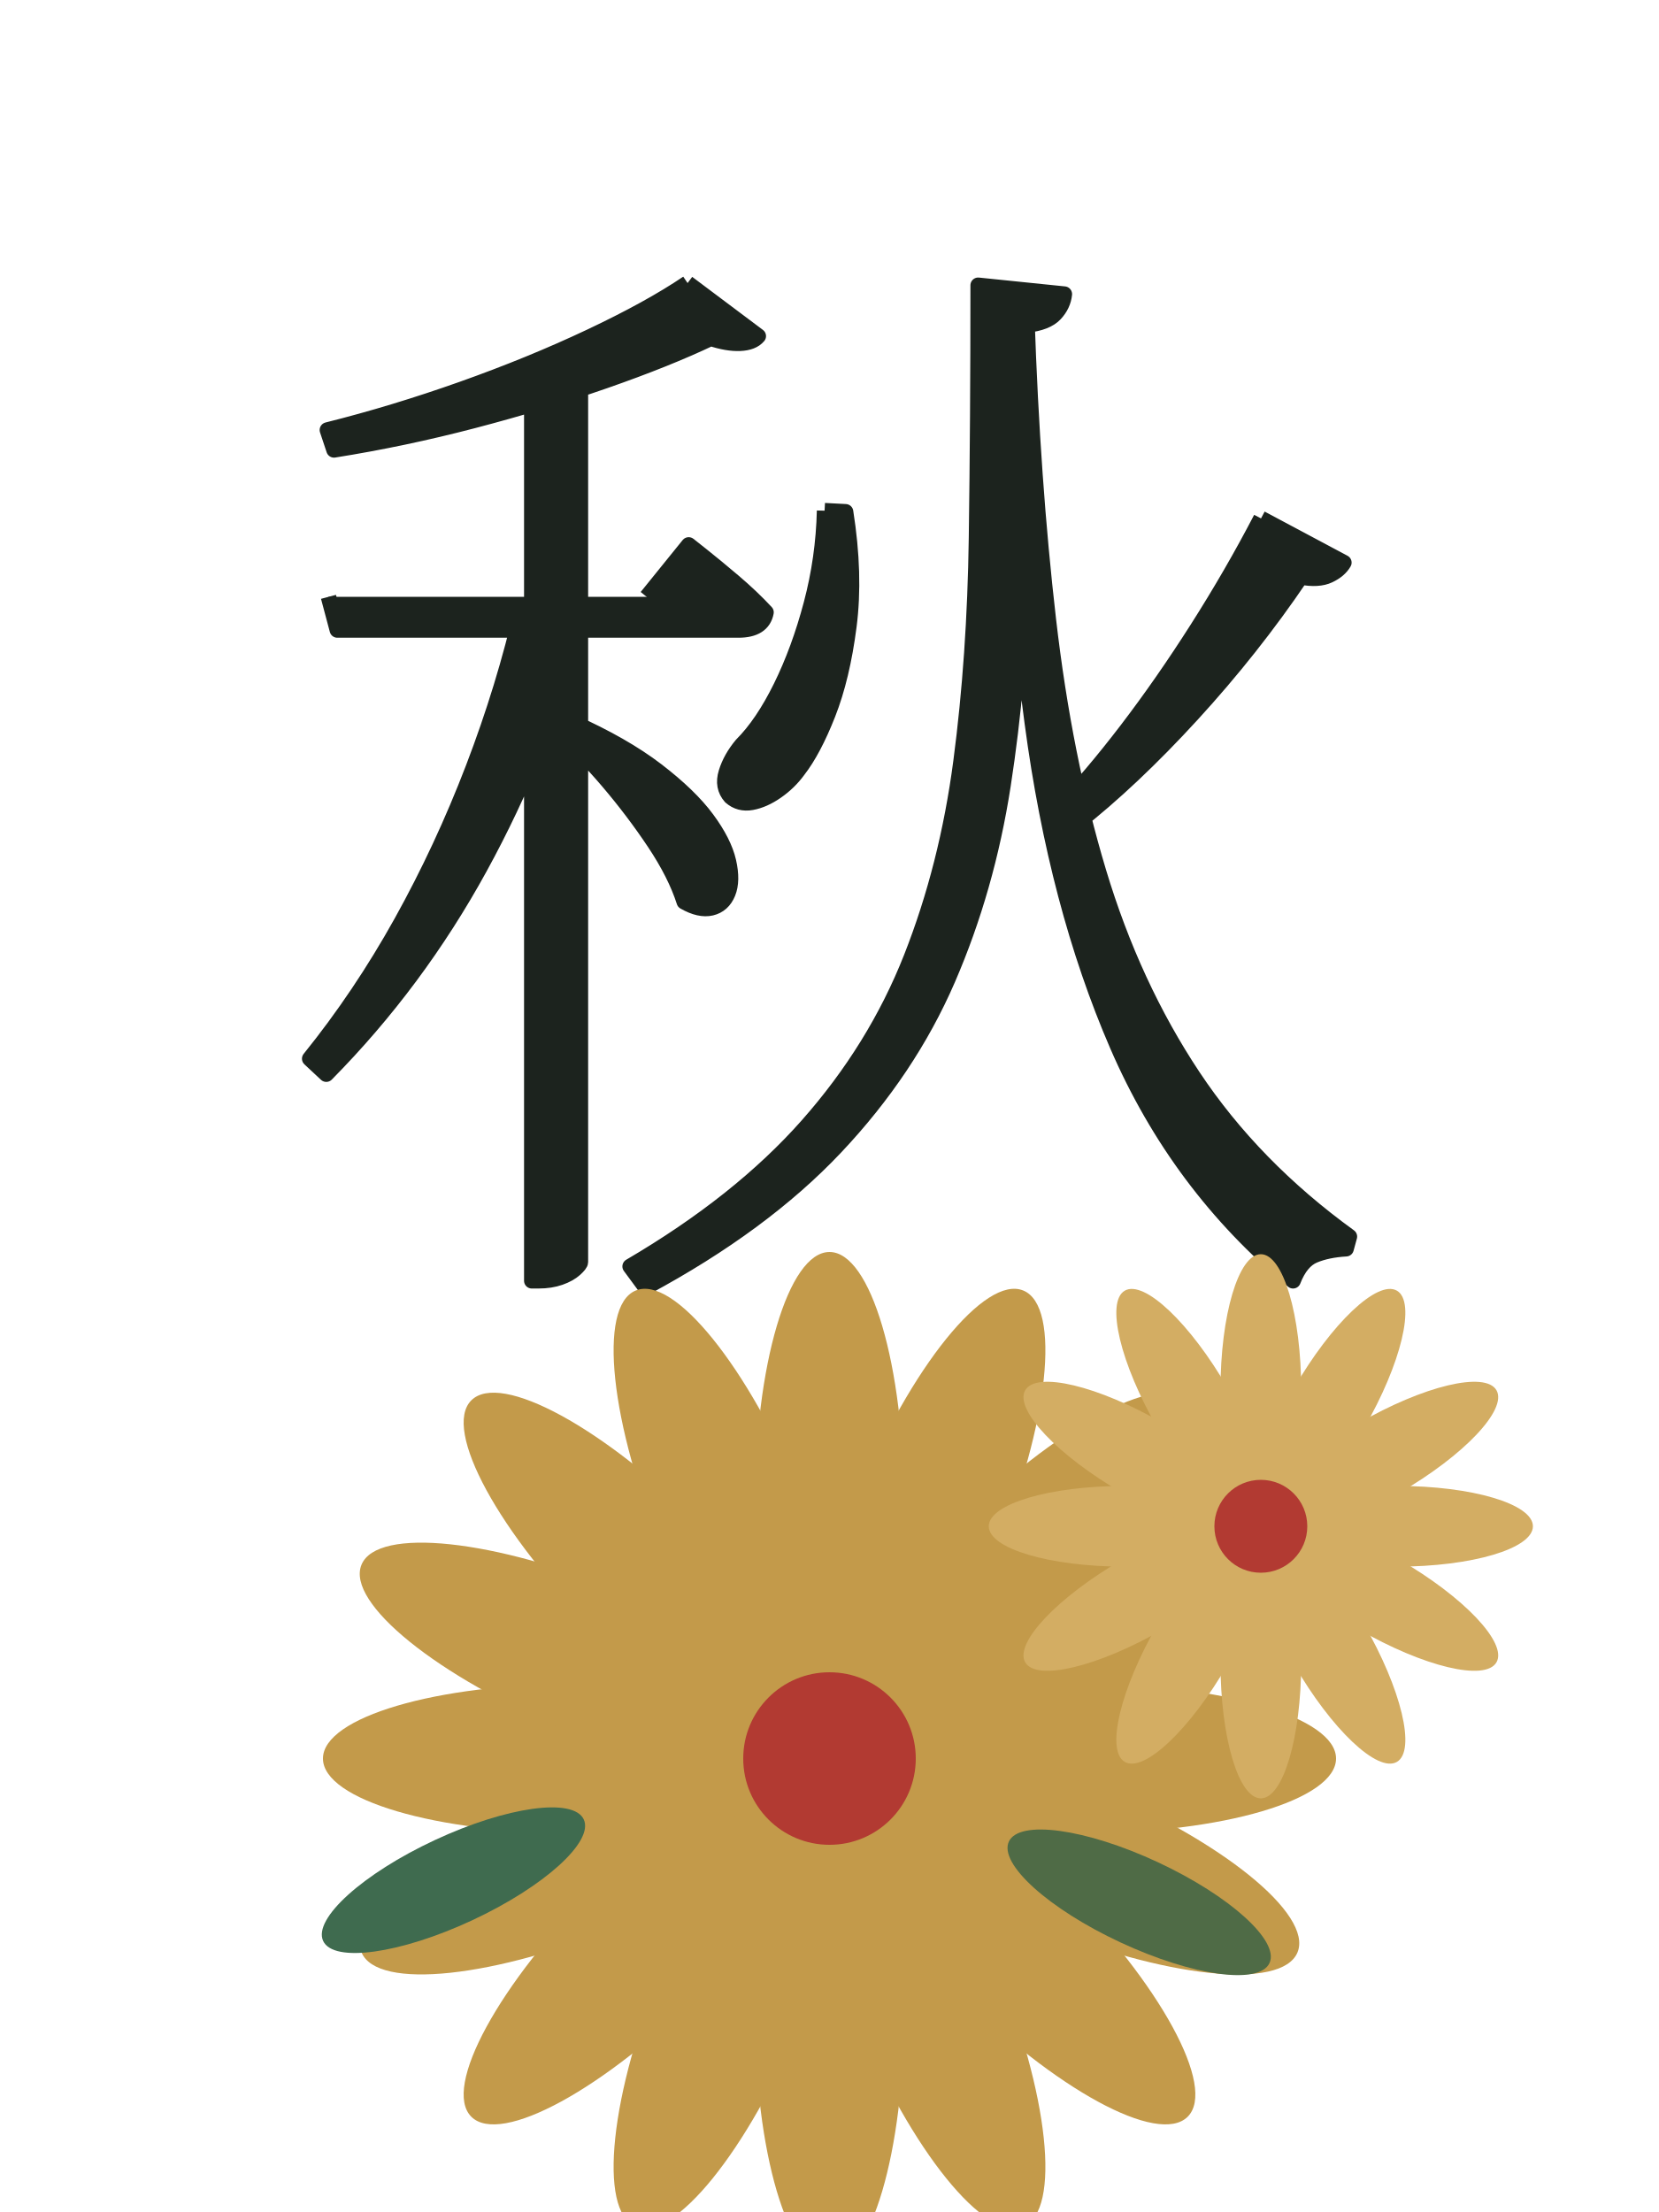
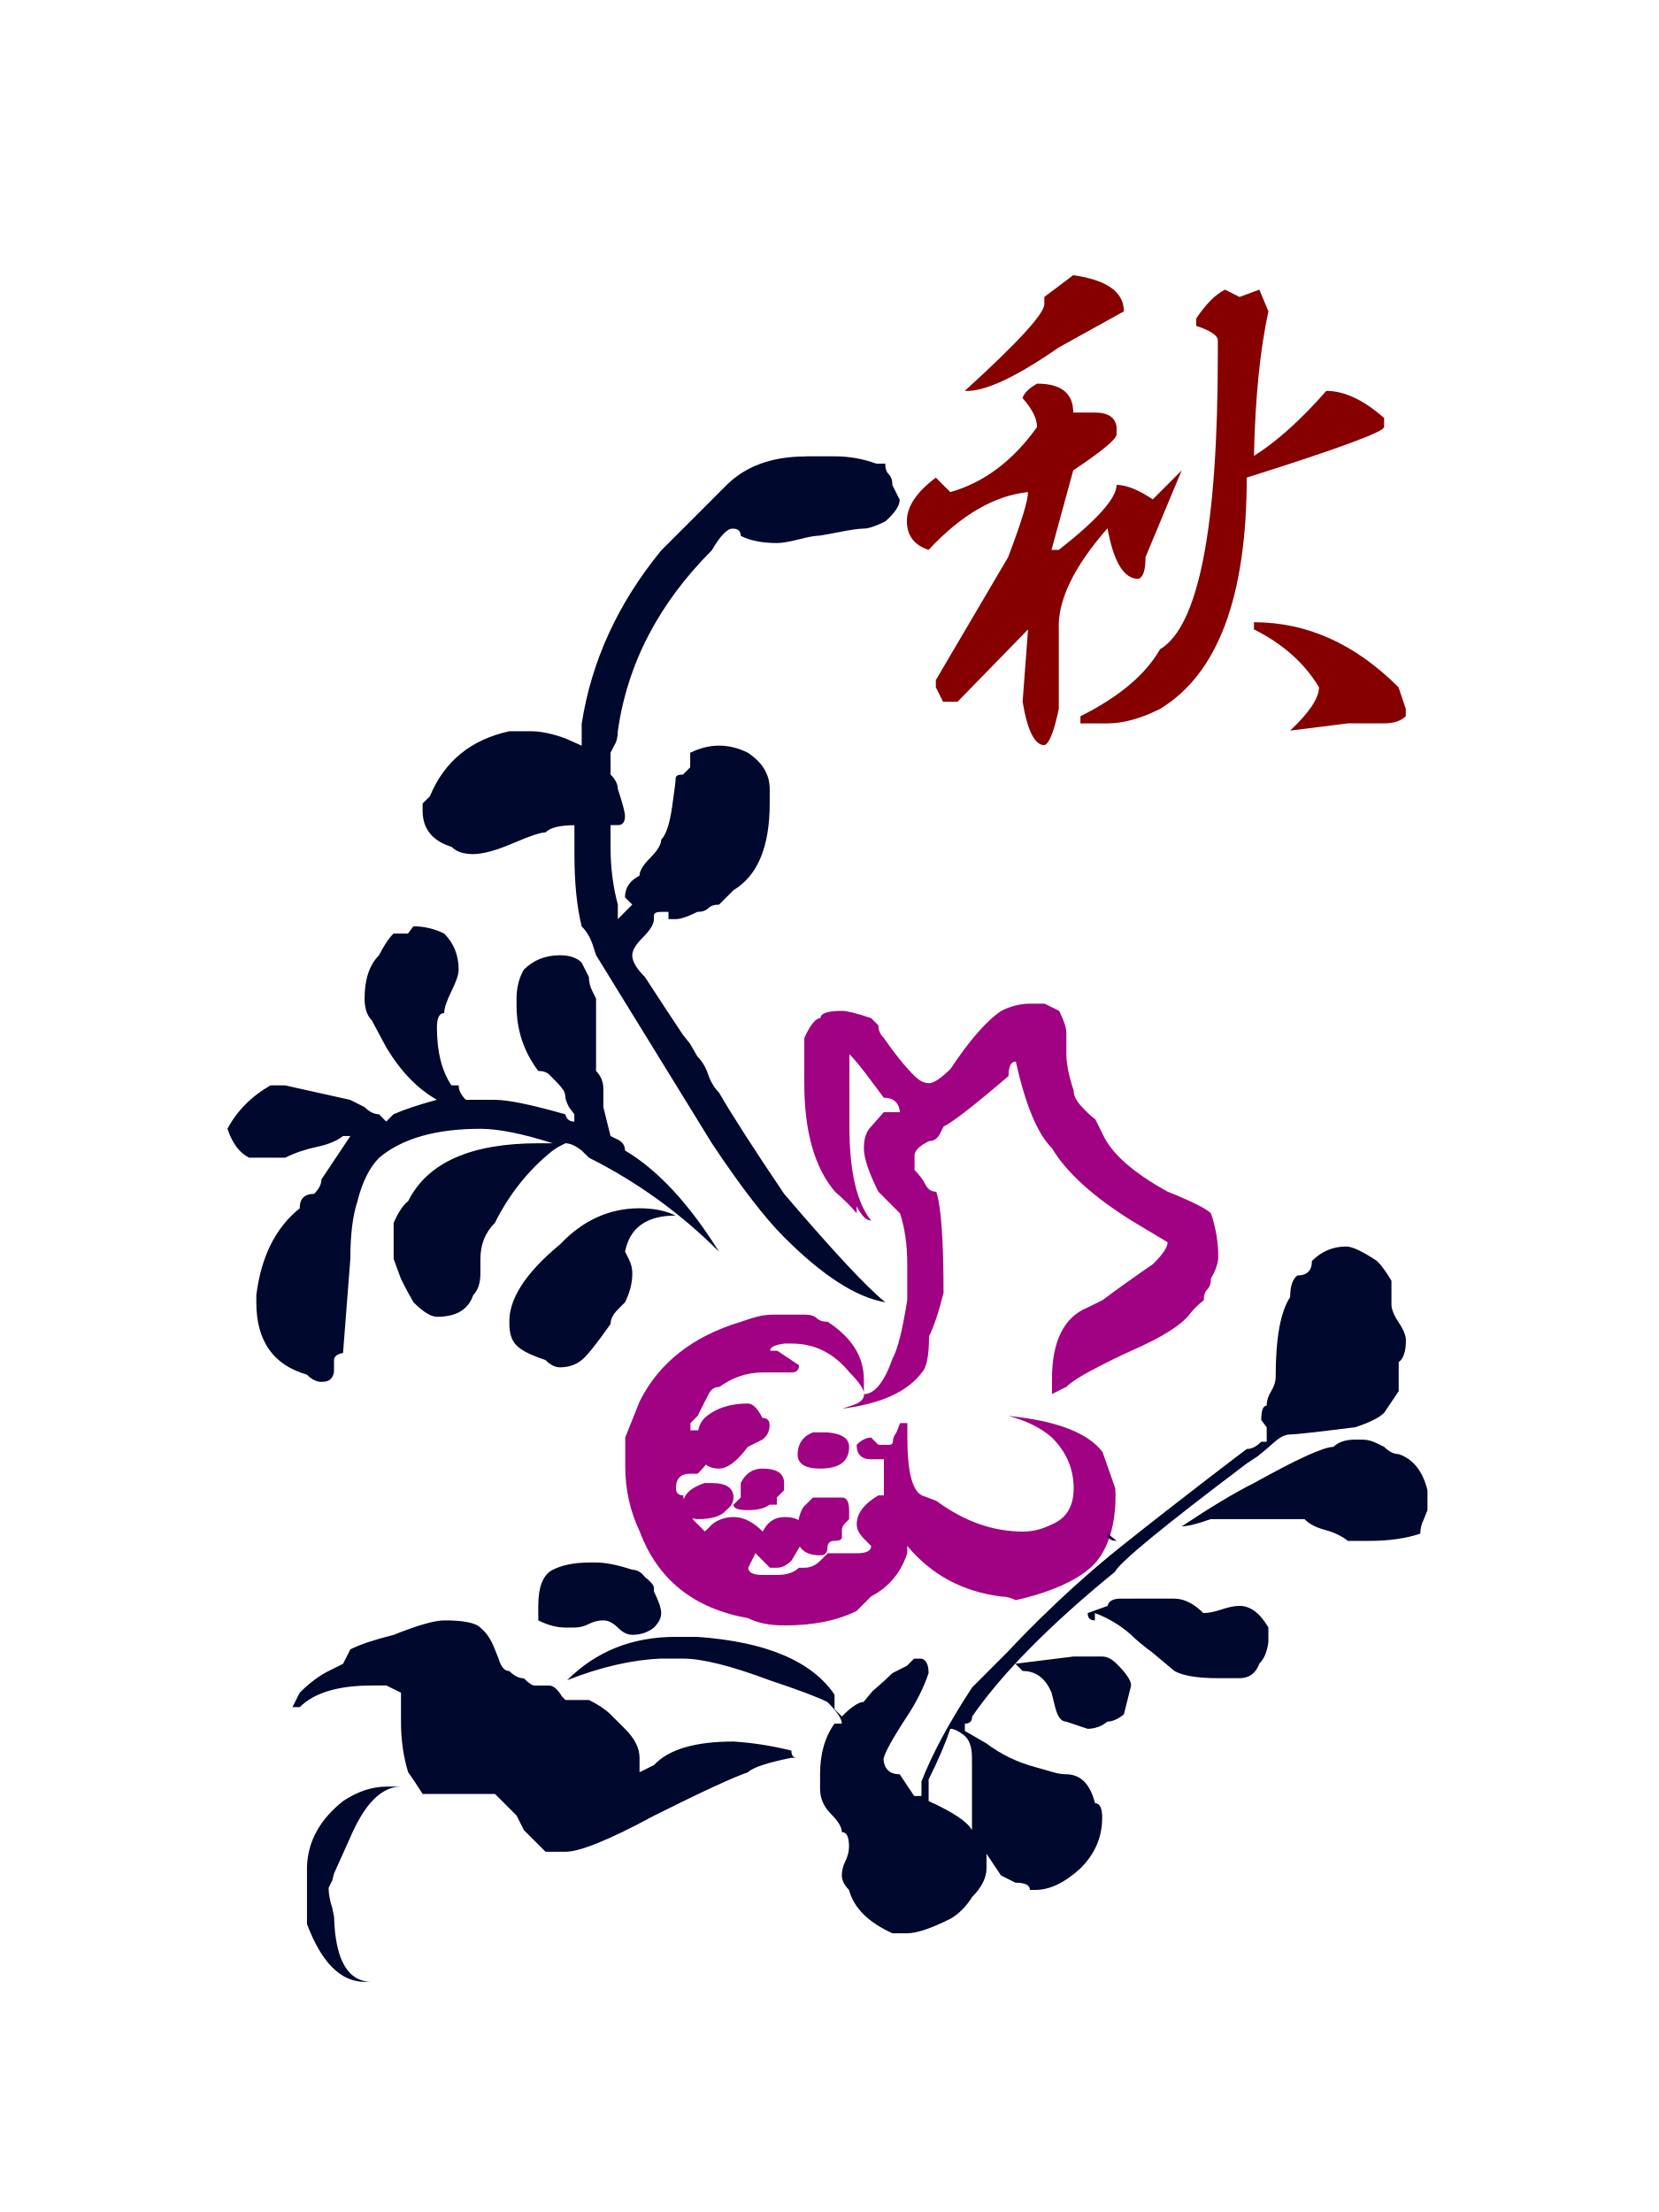
<svg xmlns="http://www.w3.org/2000/svg" width="300" height="400" viewBox="0 0 300 400">
-   <g transform="translate(50.01 217.42) scale(0.1998)">
-     <path d="M891-619L966-579Q962-572 952.50-567.50Q943-563 927-566Q883-501 828.50-441.50Q774-382 723-342L708-355Q737-385 769.50-427.50Q802-470 833.50-519.50Q865-569 891-619M679-794Q678-680 675-575.50Q672-471 657.50-377.50Q643-284 607.50-202Q572-120 506-50Q440 20 334 77L320 58Q419 0 480.50-69.50Q542-139 574.50-221.50Q607-304 619.50-399Q632-494 633.50-601.50Q635-709 635-830L713-822Q712-812 704.50-804Q697-796 679-794M496-626L515-625Q524-568 518-521.50Q512-475 499-442Q486-409 472-391Q464-380 452.50-372Q441-364 430-362Q419-360 411-367Q403-376 407-389Q411-402 421-414Q440-433 456.50-466.50Q473-500 484-541.50Q495-583 496-626M658-799L679-802Q684-653 698.50-527.50Q713-402 744-299Q775-196 829.50-114Q884-32 971 31L968 42Q951 43 939 48Q927 53 920 71Q816-15 761-142Q706-269 684-434Q662-599 658-799M255-427L267-435Q314-414 344-391Q374-368 389.50-347Q405-326 409-308.50Q413-291 408.50-280Q404-269 393.50-266.50Q383-264 369-272Q361-297 342-325.50Q323-354 300-381Q277-408 255-427M275-754L275 54Q275 56 270 60.50Q265 65 256.50 68Q248 71 237 71L231 71L231-736L275-754M273-540L273-524Q241-407 184-303Q127-199 45-116L30-130Q76-187 113-253.50Q150-320 178-393Q206-466 223-540L273-540M372-832L436-784Q431-778 419.50-777.50Q408-777 393-782Q353-763 297-743.50Q241-724 178-707.50Q115-691 52-681L46-699Q106-714 168-736Q230-758 284-783.50Q338-809 372-832M335-548L373-595Q373-595 385-585.50Q397-576 413.50-562Q430-548 443-534Q440-518 418-518L55-518L47-548" fill="#1c231e" stroke="#1c231e" stroke-width="14" stroke-linejoin="round" />
+   <defs>
+     <clipPath id="clipFace">
+       <rect x="6.5" y="6.5" rx="10" ry="10" width="107" height="147" />
+     </clipPath>
+   </defs>
+   <g transform="scale(2.5)">
+     <g clip-path="url(#clipFace)">
+       <g transform="translate(8.63673,6.5) scale(0.735)">
+         <g transform="matrix(4.033152,0,0,4.033152,-2209.196,-882.0908)">
+           <path fill="#870000" d="m 570.151,225.878 c 0.588,0 0.883,0.235 0.883,0.706 h 0.528 c 0.323,0 0.5,0.118 0.529,0.353 v 0.177 c 0,0.117 -0.353,0.412 -1.058,0.881 l -0.53,1.94 h 0.178 c 0.938,-0.734 1.41,-1.263 1.41,-1.586 0.236,0 0.53,0.117 0.883,0.353 l 0.706,-0.707 -0.883,2.117 c 0,0.323 -0.06,0.501 -0.176,0.53 -0.353,0 -0.604,-0.413 -0.751,-1.235 -0.823,0.941 -1.221,1.763 -1.189,2.469 v 1.235 0.706 c -0.119,0.559 -0.235,0.853 -0.353,0.882 -0.235,0 -0.413,-0.353 -0.53,-1.058 l 0.133,-1.765 -1.721,1.765 h -0.353 l -0.176,-0.353 v -0.177 l 1.764,-2.999 c 0.323,-0.852 0.485,-1.381 0.485,-1.588 -0.824,0.088 -1.633,0.559 -2.426,1.411 -0.354,-0.117 -0.53,-0.353 -0.53,-0.705 0,-0.352 0.236,-0.706 0.707,-1.058 l 0.353,0.353 c 0.823,-0.234 1.528,-0.764 2.116,-1.587 0,-0.205 -0.117,-0.441 -0.353,-0.706 0.031,-0.118 0.148,-0.235 0.354,-0.354 z m 0.883,-2.646 c 0.822,0.117 1.235,0.411 1.235,0.883 l -1.588,0.88 c -1.061,0.736 -1.823,1.089 -2.294,1.06 1.293,-1.177 1.941,-1.882 1.941,-2.117 v -0.175 z m 3.704,0.353 0.353,0.178 0.484,-0.178 0.221,0.53 c -0.205,0.941 -0.323,2.116 -0.353,3.527 0.559,-0.353 1.147,-0.881 1.765,-1.587 0.44,0 0.91,0.221 1.411,0.661 v 0.22 c 0,0.118 -1.118,0.53 -3.352,1.235 0,2.911 -0.706,4.793 -2.117,5.645 -0.47,0.235 -0.896,0.353 -1.279,0.353 h -0.662 v -0.175 c 0.941,-0.47 1.589,-1.015 1.941,-1.633 0.94,-0.558 1.411,-2.954 1.411,-7.187 v -0.353 c 0,-0.117 -0.176,-0.236 -0.528,-0.353 v -0.177 c 0.236,-0.353 0.469,-0.589 0.705,-0.706 z m 0.705,8.115 c 1.294,0 2.47,0.528 3.528,1.588 l 0.177,0.528 v 0.177 c -0.119,0.117 -0.294,0.175 -0.529,0.175 h -0.883 l -1.411,0.177 c 0.47,-0.441 0.705,-0.795 0.705,-1.058 -0.353,-0.588 -0.881,-1.06 -1.587,-1.412 z" />
+           <path fill="#a00283" d="m 562.037,252.705 c -0.353,0.117 -0.528,0.294 -0.528,0.528 v 0.133 c 0,0.119 0.117,0.192 0.353,0.22 0.353,0 0.586,-0.072 0.705,-0.22 0.118,-0.087 0.176,-0.191 0.176,-0.308 0,-0.235 -0.176,-0.353 -0.528,-0.353 z m 1.058,-1.941 c -0.44,0 -0.793,0.117 -1.058,0.353 -0.117,0.117 -0.176,0.294 -0.176,0.528 0,0.471 0.176,0.707 0.528,0.707 0.206,0 0.441,-0.178 0.705,-0.53 l 0.354,-0.177 c 0.117,-0.088 0.177,-0.205 0.177,-0.353 0,-0.117 -0.06,-0.176 -0.177,-0.176 -0.118,-0.235 -0.235,-0.352 -0.353,-0.352 z m 0.353,1.588 c -0.235,0 -0.411,0.117 -0.528,0.353 v 0.353 l -0.178,0.175 c 0,0.09 0.117,0.133 0.353,0.133 0.236,0 0.413,-0.043 0.53,-0.133 h 0.176 v -0.175 l 0.177,-0.177 v -0.175 c 0,-0.237 -0.177,-0.354 -0.53,-0.354 z m 1.235,0.705 -0.176,0.175 c -0.118,0.09 -0.192,0.325 -0.22,0.706 0,0.354 0.19,0.53 0.572,0.53 0.117,0 0.176,-0.059 0.176,-0.176 0,-0.118 0.059,-0.177 0.177,-0.177 0.117,0 0.177,-0.029 0.177,-0.087 v -0.178 c 0,-0.059 0.028,-0.117 0.089,-0.175 l 0.087,-0.089 v -0.22 c 0,-0.205 -0.058,-0.308 -0.176,-0.308 h -0.706 z m 0,-1.588 c -0.235,0.088 -0.36,0.257 -0.374,0.507 -0.016,0.251 0.169,0.376 0.551,0.376 0.47,0 0.705,-0.178 0.705,-0.53 0,-0.204 -0.176,-0.323 -0.529,-0.353 h -0.176 z m 7.375,1.363 -0.309,-0.883 c -0.353,-0.469 -1.117,-0.763 -2.294,-0.882 0.442,0.119 0.795,0.294 1.06,0.529 0.353,0.353 0.529,0.766 0.529,1.235 0,0.44 -0.177,0.734 -0.529,0.881 -0.235,0.118 -0.471,0.177 -0.706,0.177 -0.734,0 -1.44,-0.25 -2.116,-0.75 l -0.353,-0.133 c -0.236,-0.117 -0.354,-0.586 -0.354,-1.411 v -0.353 h -0.177 l -0.087,0.22 c -0.06,0.088 -0.089,0.162 -0.089,0.221 0,0.06 -0.031,0.089 -0.089,0.089 h -0.264 l -0.178,-0.177 c -0.117,0 -0.235,0.059 -0.353,0.177 0,0.236 0.117,0.353 0.353,0.353 h 0.178 0.133 v 0.528 0.177 0.175 h -0.133 c -0.353,0.207 -0.53,0.442 -0.53,0.706 0,0.118 0.06,0.235 0.178,0.354 l 0.175,0.176 c 0,0.119 -0.117,0.177 -0.353,0.177 h -0.705 l -0.178,0.176 c -0.116,0.119 -0.248,0.177 -0.395,0.177 h -0.133 c -0.118,0.117 -0.294,0.176 -0.53,0.176 h -0.175 -0.178 c -0.235,0 -0.353,-0.059 -0.353,-0.176 l 0.176,-0.353 0.354,0.353 h 0.175 c 0.117,0 0.236,-0.058 0.353,-0.177 l 0.311,-0.529 v -0.177 c 0,-0.235 -0.164,-0.353 -0.485,-0.353 -0.235,0 -0.413,0.117 -0.53,0.353 -0.235,-0.235 -0.471,-0.353 -0.705,-0.353 -0.207,0 -0.382,0.059 -0.529,0.176 l -0.088,0.089 -0.089,0.087 -0.176,-0.177 -0.088,-0.088 c -0.061,-0.059 -0.089,-0.146 -0.089,-0.265 -0.118,-0.117 -0.176,-0.234 -0.176,-0.353 -0.117,0 -0.177,-0.058 -0.177,-0.175 0,-0.117 0.028,-0.207 0.088,-0.265 0.059,-0.059 0.146,-0.087 0.265,-0.087 h 0.177 c 0.235,-0.235 0.353,-0.411 0.353,-0.53 0,-0.235 -0.117,-0.411 -0.353,-0.529 h -0.177 v -0.176 l 0.177,-0.177 0.087,-0.176 0.178,-0.353 c 0.058,-0.117 0.146,-0.177 0.265,-0.177 0.323,-0.234 0.676,-0.353 1.058,-0.353 h 0.353 0.353 c 0.117,0 0.178,-0.059 0.178,-0.176 l -0.53,-0.354 h -0.175 c 0,-0.087 0.117,-0.146 0.353,-0.175 h 0.175 c 0.56,0 1.029,0.235 1.411,0.706 0.236,0.235 0.354,0.413 0.354,0.529 0,0.117 -0.089,0.207 -0.265,0.265 l -0.266,0.088 c 0.941,-0.117 1.588,-0.411 1.941,-0.882 0.117,-0.117 0.175,-0.412 0.175,-0.883 0.117,-0.234 0.235,-0.586 0.354,-1.058 0,-1.293 -0.06,-2.116 -0.177,-2.469 -0.118,0 -0.207,-0.058 -0.265,-0.177 -0.06,-0.117 -0.148,-0.235 -0.266,-0.353 v -0.177 -0.176 c 0,-0.118 0.117,-0.236 0.353,-0.353 0.117,0 0.206,-0.059 0.266,-0.177 l 0.089,-0.176 c 0.233,-0.117 0.764,-0.53 1.586,-1.235 0,-0.235 0.059,-0.353 0.178,-0.353 0.233,1.058 0.529,1.764 0.882,2.116 0.353,0.588 0.998,1.176 1.94,1.765 l 0.881,0.528 c 0,0.119 -0.116,0.294 -0.353,0.53 -0.469,0.323 -0.882,0.618 -1.234,0.882 l -0.353,0.175 c -0.59,0.236 -0.882,0.824 -0.882,1.765 v 0.353 l 0.353,-0.177 c 0.117,-0.117 0.346,-0.265 0.685,-0.44 0.337,-0.177 0.639,-0.324 0.903,-0.442 0.733,-0.321 1.204,-0.616 1.411,-0.88 0.088,-0.117 0.205,-0.236 0.353,-0.353 0,-0.117 0.029,-0.206 0.088,-0.265 0.059,-0.059 0.087,-0.146 0.087,-0.265 0.12,-0.205 0.178,-0.382 0.178,-0.53 0,-0.353 -0.058,-0.705 -0.178,-1.058 -0.116,-0.117 -0.469,-0.292 -1.058,-0.529 -0.853,-0.471 -1.381,-0.941 -1.587,-1.412 l -0.177,-0.353 c -0.118,-0.088 -0.235,-0.199 -0.353,-0.332 -0.118,-0.131 -0.176,-0.256 -0.176,-0.375 -0.117,-0.353 -0.177,-0.646 -0.177,-0.882 v -0.176 -0.353 c 0,-0.117 -0.061,-0.294 -0.177,-0.529 l -0.353,-0.176 h -0.353 c -0.236,0 -0.472,0.059 -0.705,0.176 -0.353,0.235 -0.766,0.705 -1.235,1.411 -0.235,0.235 -0.413,0.354 -0.53,0.354 -0.117,0 -0.235,-0.06 -0.353,-0.177 -0.235,-0.235 -0.485,-0.543 -0.748,-0.925 -0.09,-0.089 -0.133,-0.191 -0.133,-0.31 l -0.178,-0.176 c -0.353,-0.117 -0.588,-0.177 -0.705,-0.177 -0.353,0 -0.53,0.06 -0.53,0.177 -0.116,0 -0.248,0.162 -0.395,0.485 v 1.103 c 0,1.175 0.249,2.058 0.748,2.646 0.236,0.205 0.412,0.382 0.529,0.529 v -0.176 c 0.117,0.236 0.235,0.353 0.353,0.353 -0.353,-0.442 -0.529,-1.206 -0.529,-2.293 v -0.53 -0.705 -0.53 c 0.119,0.119 0.266,0.294 0.442,0.53 l 0.397,0.53 c 0.233,0 0.366,0.117 0.396,0.353 h -0.176 -0.22 l -0.311,0.353 c -0.117,0.117 -0.175,0.294 -0.175,0.528 0,0.236 0.117,0.588 0.353,1.059 l 0.528,0.529 c 0.117,0.353 0.177,0.765 0.177,1.235 v 0.53 0.353 c -0.118,0.734 -0.235,1.206 -0.353,1.411 -0.206,0.588 -0.441,0.882 -0.705,0.882 v -0.353 c 0,-0.559 -0.295,-1.028 -0.883,-1.412 -0.118,0 -0.206,-0.028 -0.265,-0.088 -0.059,-0.059 -0.161,-0.087 -0.308,-0.087 h -0.311 -0.439 c -0.178,0 -0.353,0.029 -0.53,0.087 l -0.265,0.088 c -1.175,0.353 -1.999,1.001 -2.469,1.94 l -0.353,0.882 v 0.706 c 0,0.559 0.116,1.089 0.353,1.588 0.44,1.177 1.323,1.882 2.646,2.116 0.234,0.119 0.53,0.177 0.883,0.177 0.705,0 1.292,-0.117 1.763,-0.353 l 0.178,-0.177 0.175,-0.176 c 0.441,-0.235 0.734,-0.588 0.883,-1.058 v -0.177 c 0.588,0.706 1.352,1.118 2.294,1.235 0.116,0 0.233,0.03 0.353,0.088 0,0 1.439,-0.277 1.983,-0.957 0.546,-0.674 0.445,-1.772 0.445,-1.772 z" />
+           <path fill="#00082d" d="m 550.396,244.06 c 0.117,0.353 0.293,0.588 0.528,0.705 h 0.353 0.53 c 0.234,-0.117 0.491,-0.204 0.771,-0.263 0.279,-0.059 0.49,-0.148 0.639,-0.265 h 0.353 -0.175 l -0.706,1.058 c 0,0.117 -0.06,0.235 -0.177,0.353 -0.117,0 -0.207,0.029 -0.265,0.088 -0.06,0.06 -0.088,0.147 -0.088,0.265 -0.589,0.472 -0.941,1.177 -1.059,2.118 v 0.176 c 0,0.941 0.411,1.529 1.235,1.765 0.117,0.117 0.233,0.176 0.353,0.176 0.118,0 0.197,-0.029 0.242,-0.088 0.045,-0.059 0.066,-0.117 0.066,-0.177 v -0.265 c 0,-0.088 0.071,-0.146 0.22,-0.176 l 0.178,-2.293 c 0,-0.588 0.058,-1.058 0.175,-1.411 0.117,-0.471 0.295,-0.824 0.53,-1.06 0.557,-0.469 1.381,-0.705 2.469,-0.705 0.441,0 1.029,0.119 1.765,0.353 h -0.353 c -1.647,0 -2.706,0.472 -3.176,1.413 -0.117,0.088 -0.235,0.263 -0.353,0.528 v 0.442 0.263 0.177 l 0.178,0.485 c 0.116,0.235 0.22,0.426 0.307,0.573 0.236,0.236 0.426,0.353 0.574,0.353 0.47,0 0.763,-0.176 0.882,-0.529 0.116,-0.117 0.176,-0.294 0.176,-0.529 v -0.353 c 0,-0.353 0.118,-0.647 0.354,-0.882 0.353,-0.706 0.822,-1.293 1.411,-1.764 l 0.133,-0.087 0.175,-0.09 c 0.117,0 0.25,0.06 0.397,0.177 l 0.178,0.175 c 1.175,0.589 2.233,1.354 3.174,2.293 -0.734,-1.175 -1.499,-1.999 -2.294,-2.469 0,-0.117 -0.058,-0.207 -0.175,-0.265 l -0.178,-0.087 -0.175,-0.706 v -0.442 c 0,-0.176 -0.061,-0.323 -0.178,-0.44 v -0.177 -0.176 -1.412 l -0.087,-0.176 c -0.061,-0.117 -0.088,-0.235 -0.088,-0.353 l -0.178,-0.353 c -0.117,-0.117 -0.294,-0.177 -0.529,-0.177 -0.353,0 -0.647,0.118 -0.882,0.353 -0.118,0.206 -0.176,0.442 -0.176,0.705 v 0.177 c 0,0.588 0.176,1.118 0.529,1.588 0.117,0 0.205,0.029 0.266,0.088 l 0.175,0.177 c 0.058,0.059 0.111,0.117 0.153,0.176 0.045,0.061 0.066,0.119 0.066,0.177 0,0.058 0.029,0.147 0.09,0.265 l 0.131,0.175 v 0.178 c -0.117,0 -0.191,-0.059 -0.221,-0.178 -0.822,-0.234 -1.396,-0.353 -1.719,-0.353 h -0.354 -0.176 -0.177 c -0.117,-0.117 -0.176,-0.235 -0.176,-0.353 h -0.177 c -0.235,-0.353 -0.353,-0.822 -0.353,-1.411 0,-0.235 0.058,-0.353 0.177,-0.353 0,-0.117 0.059,-0.294 0.176,-0.53 0.117,-0.236 0.177,-0.411 0.177,-0.529 0,-0.353 -0.119,-0.646 -0.353,-0.881 -0.236,-0.117 -0.485,-0.177 -0.751,-0.177 l -0.132,0.177 h -0.353 c -0.119,0.117 -0.235,0.294 -0.353,0.528 -0.235,0.235 -0.353,0.588 -0.353,1.058 0,0.237 0.058,0.413 0.175,0.53 l 0.354,0.662 c 0.354,0.588 0.765,1.013 1.235,1.278 -0.441,0.119 -0.794,0.236 -1.059,0.353 l -0.177,0.178 -0.176,-0.178 c -0.119,0 -0.235,-0.058 -0.353,-0.175 l -0.178,-0.089 -0.175,-0.088 -1.588,-0.353 h -0.265 -0.089 c -0.464,0.266 -0.816,0.619 -1.05,1.059 z m 5.292,11.996 c -0.236,0 -0.647,0.117 -1.235,0.353 -0.472,0.118 -0.824,0.235 -1.058,0.353 l -0.09,0.177 -0.088,0.176 -0.353,0.177 c -0.235,0.117 -0.47,0.294 -0.705,0.528 l -0.178,0.353 h 0.178 c 0.353,-0.353 0.94,-0.528 1.763,-0.528 h 0.354 l 0.354,0.176 v 0.265 0.265 0.176 c 0,0.442 0.058,0.853 0.175,1.235 0.088,0.119 0.205,0.294 0.353,0.529 h 0.53 0.528 0.265 0.266 0.176 l 0.177,0.176 0.353,0.354 0.176,0.353 0.529,0.528 h 0.484 c 0.353,0 1.074,-0.292 2.161,-0.88 1.177,-0.588 1.94,-0.941 2.293,-1.06 0.118,-0.117 0.471,-0.234 1.06,-0.353 h 0.133 c -0.09,0 -0.133,-0.059 -0.133,-0.176 -0.472,-0.117 -0.941,-0.191 -1.412,-0.221 -0.94,0 -1.586,0.192 -1.94,0.574 l -0.353,0.176 v -0.088 -0.177 -0.088 c 0,-0.234 -0.117,-0.47 -0.354,-0.705 l -0.353,-0.353 c -0.117,-0.117 -0.293,-0.236 -0.527,-0.353 h -0.354 -0.221 l -0.087,-0.087 c -0.03,-0.059 -0.075,-0.117 -0.133,-0.178 -0.06,-0.059 -0.117,-0.087 -0.175,-0.087 h -0.178 -0.176 c -0.06,0 -0.148,-0.059 -0.266,-0.177 -0.118,0 -0.235,-0.059 -0.353,-0.176 -0.118,0 -0.206,-0.104 -0.265,-0.31 l -0.088,-0.22 c -0.089,-0.234 -0.206,-0.411 -0.354,-0.53 -0.116,-0.119 -0.411,-0.177 -0.879,-0.177 z m -1.058,4.056 h -0.354 c -0.354,0 -0.706,0.119 -1.059,0.353 -0.559,0.442 -0.854,0.971 -0.881,1.587 v 0.178 1.235 c 0.353,0.939 0.823,1.411 1.411,1.411 h 0.175 c -0.588,0 -0.896,-0.53 -0.925,-1.588 l -0.045,-0.221 c -0.059,-0.177 -0.088,-0.338 -0.088,-0.485 l 0.088,-0.177 0.045,-0.175 0.397,-0.883 c 0.353,-0.822 0.764,-1.235 1.236,-1.235 z m 9.877,-32.457 c -0.824,0 -1.47,0.236 -1.94,0.706 l -0.353,0.353 c -0.119,0.119 -0.294,0.294 -0.529,0.53 -0.235,0.235 -0.471,0.469 -0.706,0.705 -1.058,1.293 -1.705,2.706 -1.94,4.233 v 0.53 l -0.397,-0.177 c -0.323,-0.117 -0.602,-0.175 -0.837,-0.175 h -0.353 -0.177 c -0.941,0.205 -1.587,0.734 -1.939,1.586 l -0.178,0.177 v 0.176 c 0,0.442 0.236,0.736 0.706,0.882 0.117,0.119 0.293,0.177 0.529,0.177 0.236,0 0.558,-0.089 0.971,-0.265 0.41,-0.178 0.676,-0.265 0.793,-0.265 0.116,-0.117 0.353,-0.175 0.705,-0.175 v 0.175 0.53 c 0,0.706 0.06,1.293 0.177,1.764 0.117,0.118 0.205,0.264 0.266,0.44 l 0.087,0.265 2.823,4.586 c 0.706,1.06 1.294,1.824 1.764,2.293 0.94,0.941 1.765,1.471 2.47,1.588 -0.441,-0.353 -1.265,-1.235 -2.47,-2.646 -0.734,-1.087 -1.265,-1.911 -1.588,-2.469 -0.117,-0.119 -0.204,-0.265 -0.265,-0.442 -0.059,-0.176 -0.146,-0.324 -0.264,-0.441 l -0.177,-0.309 -0.176,-0.22 c -0.235,-0.353 -0.546,-0.823 -0.927,-1.411 -0.207,-0.205 -0.309,-0.382 -0.309,-0.53 0,-0.117 0.088,-0.265 0.265,-0.441 0.177,-0.177 0.264,-0.323 0.264,-0.44 v -0.089 c 0,-0.059 0.059,-0.088 0.177,-0.088 h 0.178 v 0.177 h 0.175 c 0.118,0 0.295,-0.059 0.53,-0.177 0.117,0 0.205,-0.029 0.264,-0.088 0.061,-0.059 0.147,-0.089 0.265,-0.089 l 0.353,-0.353 c 0.588,-0.353 0.883,-1.058 0.883,-2.116 v -0.353 c 0,-0.353 -0.177,-0.647 -0.53,-0.883 -0.235,-0.117 -0.47,-0.175 -0.705,-0.175 -0.235,0 -0.47,0.059 -0.705,0.175 v 0.353 l -0.176,0.178 c -0.119,0 -0.178,0.029 -0.178,0.087 0,0.058 -0.028,0.294 -0.088,0.706 -0.06,0.413 -0.147,0.678 -0.265,0.795 0,0.117 -0.088,0.263 -0.264,0.44 -0.177,0.175 -0.266,0.323 -0.266,0.44 -0.236,0.119 -0.354,0.294 -0.354,0.53 l 0.09,0.088 0.088,0.087 -0.353,0.354 v -0.354 c -0.118,-0.44 -0.178,-0.91 -0.178,-1.411 v -0.265 -0.263 h 0.178 c 0.117,0 0.175,-0.074 0.175,-0.222 0,-0.087 -0.058,-0.308 -0.175,-0.661 0,-0.117 -0.061,-0.235 -0.178,-0.353 v -0.265 -0.265 l 0.089,-0.175 c 0.058,-0.089 0.089,-0.207 0.089,-0.353 0.234,-1.646 0.998,-3.117 2.293,-4.411 0.205,-0.353 0.374,-0.53 0.507,-0.53 0.133,0 0.199,0.06 0.199,0.177 0.233,0.117 0.528,0.175 0.881,0.175 0.117,0 0.294,-0.027 0.529,-0.088 0.235,-0.059 0.382,-0.087 0.442,-0.087 0.058,0 0.234,-0.03 0.527,-0.088 0.295,-0.059 0.501,-0.089 0.617,-0.089 0.117,0 0.295,-0.059 0.53,-0.175 0.234,-0.205 0.353,-0.382 0.353,-0.53 l -0.177,-0.353 c 0,-0.117 -0.029,-0.205 -0.088,-0.265 -0.059,-0.059 -0.088,-0.146 -0.088,-0.263 h -0.22 c -0.325,-0.119 -0.663,-0.178 -1.016,-0.178 h -0.703 z m -3.176,18.523 c -0.235,-0.117 -0.529,-0.178 -0.882,-0.178 -0.734,0 -1.382,0.294 -1.94,0.883 -0.853,0.706 -1.265,1.352 -1.234,1.94 0,0.235 0.06,0.411 0.177,0.528 0.116,0.118 0.353,0.235 0.705,0.353 0.116,0.119 0.235,0.177 0.353,0.177 0.206,0 0.382,-0.059 0.529,-0.177 0.117,-0.088 0.353,-0.38 0.705,-0.881 0,-0.117 0.06,-0.235 0.178,-0.353 l 0.175,-0.177 c 0.117,-0.234 0.178,-0.47 0.178,-0.705 0,-0.117 -0.029,-0.236 -0.088,-0.353 l -0.09,-0.177 c 0.116,-0.586 0.529,-0.88 1.234,-0.88 z m -2.115,8.467 c -0.354,0 -0.648,0.059 -0.883,0.176 -0.235,0.119 -0.353,0.413 -0.353,0.882 v 0.353 c 0.234,0.117 0.456,0.175 0.66,0.175 h 0.221 c 0.119,0 0.236,-0.028 0.354,-0.088 0.117,-0.059 0.234,-0.087 0.353,-0.087 0.117,0 0.234,0.058 0.353,0.175 0.117,0.119 0.234,0.177 0.353,0.177 0.204,0 0.382,-0.059 0.528,-0.177 0.117,-0.117 0.177,-0.234 0.177,-0.353 0,-0.117 -0.06,-0.292 -0.177,-0.528 v -0.09 c 0,-0.059 -0.073,-0.146 -0.22,-0.263 -0.089,-0.117 -0.191,-0.177 -0.309,-0.177 -0.353,-0.117 -0.647,-0.176 -0.883,-0.176 h -0.174 z m 9.347,4.939 v 0.353 1.235 c -0.117,-0.207 -0.47,-0.442 -1.058,-0.707 v -0.176 -0.177 -0.176 c 0.235,-0.469 0.411,-0.882 0.529,-1.235 0.089,0 0.197,0.052 0.33,0.154 0.132,0.104 0.198,0.287 0.198,0.551 v 0.178 z m 2.471,-2.646 -1.413,0.176 0.178,0.177 c 0.323,0 0.557,0.176 0.705,0.528 l 0.088,0.353 c 0.059,0.236 0.147,0.353 0.265,0.353 l 0.53,0.177 c 0.117,0 0.233,-0.029 0.353,-0.088 l 0.132,-0.089 c 0.117,0 0.25,-0.059 0.398,-0.176 l 0.176,-0.706 c 0,-0.117 -0.117,-0.294 -0.354,-0.529 -0.119,-0.118 -0.235,-0.176 -0.353,-0.176 h -0.353 z m 1.411,-1.412 h -0.266 c -0.176,0 -0.278,0.06 -0.309,0.177 l -0.484,0.175 c 0,0.119 0.059,0.178 0.176,0.178 v -0.178 c 0.323,0.119 0.617,0.294 0.883,0.53 0.117,0.118 0.293,0.265 0.529,0.44 l 0.528,0.442 c 0.206,0.117 0.56,0.176 1.059,0.176 h 0.529 c 0.235,0 0.397,-0.117 0.484,-0.353 0.117,-0.118 0.191,-0.293 0.221,-0.529 v -0.354 c -0.205,-0.353 -0.44,-0.528 -0.705,-0.528 -0.117,0 -0.266,0.029 -0.44,0.088 -0.178,0.06 -0.324,0.087 -0.442,0.087 -0.117,-0.117 -0.235,-0.205 -0.353,-0.263 -0.118,-0.058 -0.235,-0.089 -0.353,-0.089 h -1.057 z m -0.574,-1.588 c 0,0.119 0.072,0.177 0.221,0.177 v -0.177 z m 0.221,0.177 -0.221,-0.177 h 0.133 0.088 z m 7.585,-0.883 v -0.353 c -0.117,-0.469 -0.353,-0.764 -0.705,-0.881 -0.117,0 -0.235,-0.06 -0.353,-0.177 l -0.178,-0.087 c -0.117,-0.059 -0.235,-0.089 -0.353,-0.089 h -0.176 c -0.235,0 -0.412,0.06 -0.529,0.177 -0.236,0 -0.881,0.294 -1.94,0.883 -0.47,0.235 -1.058,0.588 -1.763,1.058 0.087,0 0.233,-0.029 0.439,-0.088 l 0.266,-0.089 h 0.882 1.41 c 0.117,0.119 0.286,0.206 0.508,0.265 0.221,0.061 0.404,0.148 0.551,0.265 h 0.353 0.177 c 0.471,0 0.883,-0.059 1.236,-0.177 0,-0.117 0.026,-0.234 0.087,-0.353 l 0.088,-0.22 z m -8.468,1.451 h -0.175 m 1.141,-0.409 c -1.528,1.222 -2.729,2.537 -2.729,2.537 l -0.881,0.883 c -0.56,0.853 -0.971,1.617 -1.235,2.293 v 0.353 h -0.178 l -0.353,-0.529 c -0.235,0 -0.368,-0.117 -0.395,-0.353 0,-0.117 0.188,-0.47 0.572,-1.058 0.234,-0.353 0.411,-0.706 0.528,-1.058 0,-0.207 -0.059,-0.324 -0.176,-0.353 h -0.178 l -0.175,0.175 -0.353,0.178 c -0.118,0.117 -0.28,0.265 -0.485,0.44 l -0.221,0.265 c -0.118,0 -0.294,0.117 -0.529,0.353 l -0.178,-0.178 v -0.353 c -0.557,-0.823 -1.675,-1.292 -3.351,-1.411 h -0.529 c -1.059,0 -1.939,0.353 -2.646,1.058 0.824,-0.324 1.588,-0.499 2.293,-0.528 h 0.53 c 0.47,0 1.176,0.175 2.117,0.528 0.705,0.235 1.175,0.413 1.411,0.53 0.234,0.236 0.353,0.411 0.353,0.528 h -0.178 c -0.235,0.325 -0.353,0.736 -0.353,1.235 v 0.353 c 0,0.235 0.09,0.442 0.266,0.617 0.177,0.177 0.265,0.325 0.265,0.442 0.117,0 0.175,0.117 0.175,0.353 0,0.117 -0.029,0.236 -0.087,0.353 -0.06,0.117 -0.088,0.234 -0.088,0.353 0,0.117 0.059,0.234 0.175,0.353 0.119,0.441 0.473,0.793 1.061,1.058 h 0.353 c 0.234,0 0.587,-0.117 1.058,-0.353 0.205,-0.117 0.382,-0.294 0.53,-0.53 0.233,-0.235 0.353,-0.47 0.353,-0.705 v -0.176 -0.177 l 0.353,0.53 0.353,0.176 c 0.233,0 0.354,0.059 0.354,0.177 h 0.044 0.087 c 0.354,0 0.721,-0.177 1.104,-0.529 0.354,-0.353 0.528,-0.764 0.528,-1.234 0,-0.236 -0.059,-0.354 -0.175,-0.354 -0.119,-0.47 -0.354,-0.705 -0.707,-0.705 -0.118,0 -0.264,-0.03 -0.441,-0.088 l -0.309,-0.087 c -0.439,-0.117 -0.837,-0.31 -1.189,-0.575 l -0.53,-0.308 v -0.177 c 0.117,0 0.178,-0.059 0.178,-0.175 0.734,-1.058 1.896,-2.235 3.483,-3.529 0.117,-0.234 1.19,-1.116 3.219,-2.646 l 0.266,-0.176 c 0.146,-0.118 0.286,-0.235 0.418,-0.354 0.133,-0.117 0.257,-0.176 0.374,-0.176 0.117,0 0.647,-0.059 1.588,-0.177 0.353,-0.117 0.589,-0.234 0.706,-0.353 l 0.354,-0.528 v -0.177 -0.265 -0.265 c 0.117,-0.087 0.176,-0.263 0.176,-0.528 0,-0.117 -0.059,-0.265 -0.176,-0.441 -0.118,-0.177 -0.177,-0.323 -0.177,-0.442 v -0.353 -0.22 c -0.119,-0.205 -0.235,-0.368 -0.353,-0.485 -0.353,-0.235 -0.604,-0.353 -0.75,-0.353 -0.323,0 -0.603,0.117 -0.838,0.353 0,0.117 -0.029,0.207 -0.088,0.265 -0.061,0.059 -0.147,0.088 -0.265,0.088 -0.118,0.087 -0.178,0.265 -0.178,0.53 -0.235,0.353 -0.353,1 -0.353,1.94 0,0.117 -0.036,0.235 -0.109,0.353 -0.073,0.118 -0.11,0.235 -0.11,0.353 -0.088,0 -0.133,0.117 -0.133,0.353 l 0.133,0.176 v 0.353 h -0.133 c -0.117,0.118 -0.235,0.177 -0.353,0.177 0,-0.002 -1.564,1.18 -3.093,2.4 z" />
+         </g>
+       </g>
+     </g>
  </g>
-   <g transform="translate(150 318)">
-     <ellipse cx="0" cy="-45.8" rx="13.5" ry="45.8" fill="#c39a4a" transform="rotate(0.0)" />
-     <ellipse cx="0" cy="-45.8" rx="13.5" ry="45.8" fill="#c39a4a" transform="rotate(22.5)" />
-     <ellipse cx="0" cy="-45.8" rx="13.5" ry="45.8" fill="#c39a4a" transform="rotate(45.0)" />
-     <ellipse cx="0" cy="-45.8" rx="13.5" ry="45.8" fill="#c39a4a" transform="rotate(67.5)" />
-     <ellipse cx="0" cy="-45.8" rx="13.5" ry="45.8" fill="#c39a4a" transform="rotate(90.0)" />
-     <ellipse cx="0" cy="-45.8" rx="13.5" ry="45.8" fill="#c39a4a" transform="rotate(112.5)" />
-     <ellipse cx="0" cy="-45.8" rx="13.5" ry="45.8" fill="#c39a4a" transform="rotate(135.0)" />
-     <ellipse cx="0" cy="-45.8" rx="13.5" ry="45.8" fill="#c39a4a" transform="rotate(157.5)" />
-     <ellipse cx="0" cy="-45.8" rx="13.5" ry="45.8" fill="#c39a4a" transform="rotate(180.0)" />
-     <ellipse cx="0" cy="-45.8" rx="13.5" ry="45.8" fill="#c39a4a" transform="rotate(202.5)" />
-     <ellipse cx="0" cy="-45.8" rx="13.5" ry="45.8" fill="#c39a4a" transform="rotate(225.0)" />
-     <ellipse cx="0" cy="-45.8" rx="13.5" ry="45.8" fill="#c39a4a" transform="rotate(247.5)" />
-     <ellipse cx="0" cy="-45.8" rx="13.5" ry="45.8" fill="#c39a4a" transform="rotate(270.0)" />
-     <ellipse cx="0" cy="-45.8" rx="13.5" ry="45.8" fill="#c39a4a" transform="rotate(292.5)" />
-     <ellipse cx="0" cy="-45.8" rx="13.5" ry="45.8" fill="#c39a4a" transform="rotate(315.0)" />
-     <ellipse cx="0" cy="-45.8" rx="13.5" ry="45.8" fill="#c39a4a" transform="rotate(337.5)" />
-     <circle r="15.6" fill="#b23a32" />
-   </g>
-   <g transform="translate(228 276)">
-     <ellipse cx="0" cy="-24.6" rx="7.3" ry="24.6" fill="#d3ad63" transform="rotate(0.0)" />
-     <ellipse cx="0" cy="-24.6" rx="7.3" ry="24.6" fill="#d3ad63" transform="rotate(30.0)" />
-     <ellipse cx="0" cy="-24.6" rx="7.3" ry="24.6" fill="#d3ad63" transform="rotate(60.0)" />
-     <ellipse cx="0" cy="-24.6" rx="7.3" ry="24.6" fill="#d3ad63" transform="rotate(90.0)" />
-     <ellipse cx="0" cy="-24.6" rx="7.3" ry="24.6" fill="#d3ad63" transform="rotate(120.0)" />
-     <ellipse cx="0" cy="-24.6" rx="7.3" ry="24.6" fill="#d3ad63" transform="rotate(150.0)" />
-     <ellipse cx="0" cy="-24.6" rx="7.3" ry="24.6" fill="#d3ad63" transform="rotate(180.0)" />
-     <ellipse cx="0" cy="-24.6" rx="7.3" ry="24.6" fill="#d3ad63" transform="rotate(210.0)" />
-     <ellipse cx="0" cy="-24.6" rx="7.3" ry="24.6" fill="#d3ad63" transform="rotate(240.0)" />
-     <ellipse cx="0" cy="-24.6" rx="7.3" ry="24.6" fill="#d3ad63" transform="rotate(270.0)" />
-     <ellipse cx="0" cy="-24.6" rx="7.3" ry="24.6" fill="#d3ad63" transform="rotate(300.0)" />
-     <ellipse cx="0" cy="-24.6" rx="7.3" ry="24.6" fill="#d3ad63" transform="rotate(330.0)" />
-     <circle r="8.4" fill="#b23a32" />
-   </g>
-   <ellipse cx="82" cy="340" rx="26" ry="8" fill="#3f6b4f" transform="rotate(-25 82 340)" />
-   <ellipse cx="206" cy="344" rx="26" ry="8" fill="#4f6b46" transform="rotate(25 206 344)" />
</svg>
